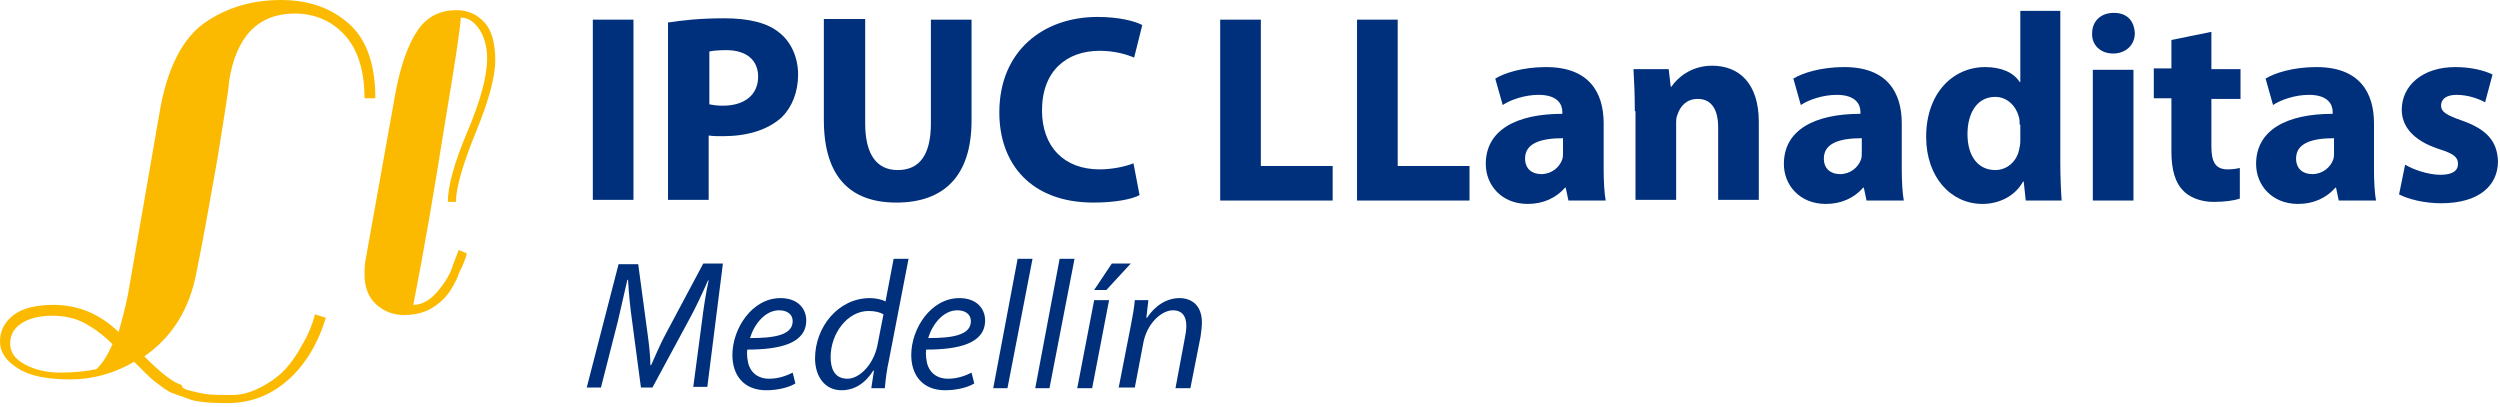
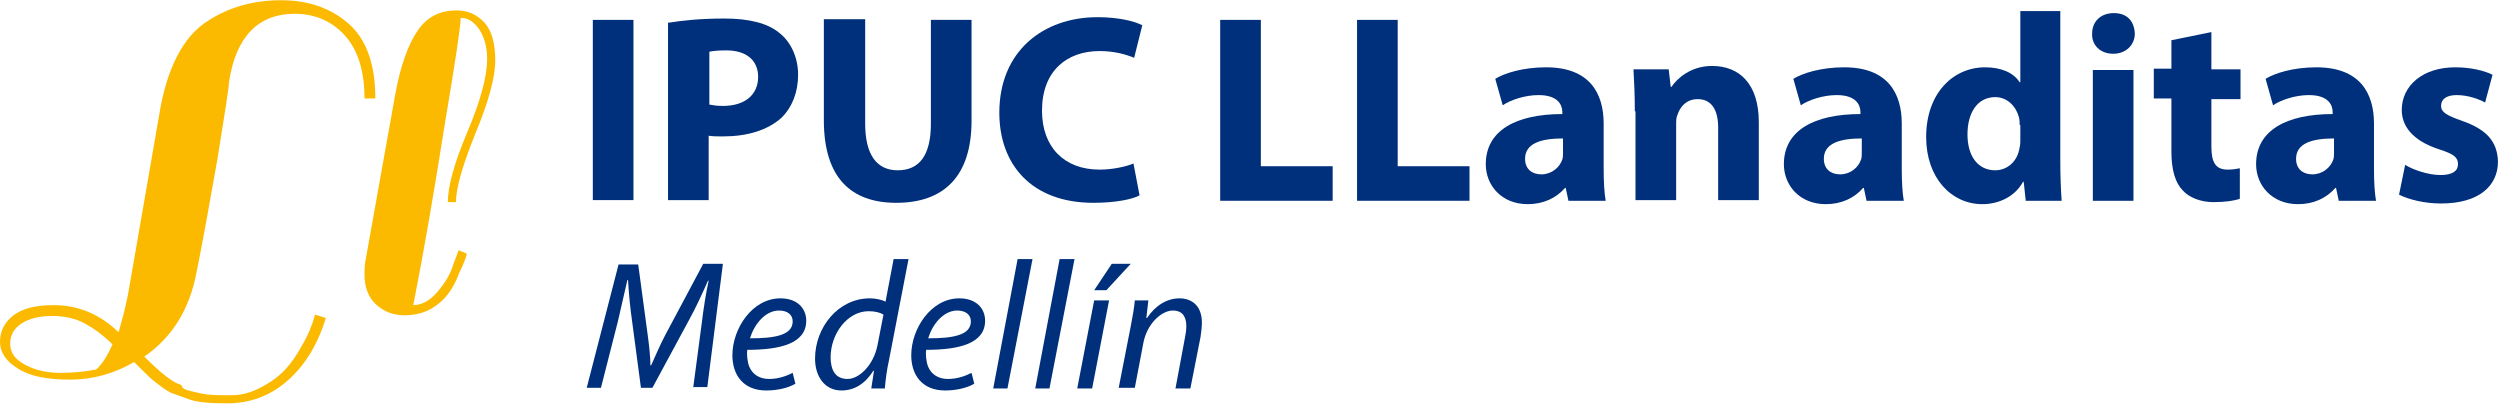
- <svg xmlns="http://www.w3.org/2000/svg" width="369" height="60" viewBox="0 0 369 60" fill="none">
+ <svg xmlns="http://www.w3.org/2000/svg" width="215" height="35" viewBox="0 0 369 60" fill="none">
  <path d="M93.5 2.9V29.5H87.5V2.9H93.5Z" fill="#00307B" />
  <path d="M98.8 3.3C100.7 3 103.3 2.7 106.9 2.7C110.6 2.7 113.3 3.4 115 4.8C116.7 6.1 117.8 8.4 117.8 11C117.8 13.6 116.9 15.8 115.4 17.3C113.3 19.2 110.3 20.1 106.7 20.1C105.9 20.1 105.2 20.1 104.6 20V29.5H98.6V3.3H98.8ZM104.7 15.4C105.2 15.5 105.8 15.6 106.7 15.6C109.9 15.6 111.9 14 111.9 11.3C111.9 8.9 110.2 7.4 107.2 7.4C106 7.4 105.1 7.5 104.7 7.6V15.4Z" fill="#00307B" />
  <path d="M127.7 2.9V18.2C127.7 22.8 129.4 25.1 132.5 25.1C135.7 25.1 137.4 22.9 137.4 18.2V2.9H143.4V17.8C143.4 26 139.3 29.9 132.3 29.9C125.6 29.9 121.6 26.2 121.6 17.7V2.8H127.7V2.9Z" fill="#00307B" />
  <path d="M168.2 28.8C167.1 29.4 164.6 29.9 161.4 29.9C152.2 29.9 147.5 24.2 147.5 16.6C147.5 7.5 154 2.5 162 2.5C165.1 2.5 167.5 3.1 168.6 3.7L167.4 8.5C166.2 8 164.5 7.5 162.3 7.5C157.5 7.5 153.8 10.4 153.8 16.3C153.8 21.6 157 25 162.3 25C164.1 25 166.1 24.6 167.3 24.1L168.2 28.8Z" fill="#00307B" />
  <path d="M180.1 2.9H186.1V24.5H196.7V29.6H180.1V2.9Z" fill="#00307B" />
  <path d="M200.3 2.9H206.3V24.5H216.9V29.6H200.3V2.9Z" fill="#00307B" />
  <path d="M231.5 29.6L231.1 27.7H231C229.7 29.2 227.8 30.1 225.5 30.1C221.6 30.1 219.3 27.3 219.3 24.2C219.3 19.2 223.8 16.8 230.6 16.8V16.5C230.6 15.5 230 14 227.1 14C225.1 14 223 14.7 221.8 15.5L220.7 11.6C222 10.8 224.7 9.9 228.2 9.9C234.6 9.9 236.7 13.7 236.7 18.2V24.9C236.7 26.8 236.8 28.5 237 29.6H231.5ZM230.7 20.4C227.5 20.4 225.1 21.1 225.1 23.4C225.1 24.9 226.1 25.7 227.5 25.7C229 25.7 230.2 24.7 230.6 23.5C230.7 23.2 230.7 22.8 230.7 22.5V20.4Z" fill="#00307B" />
  <path d="M241.3 16.4C241.3 14 241.2 11.9 241.1 10.2H246.3L246.6 12.8H246.7C247.5 11.6 249.5 9.7 252.7 9.7C256.7 9.7 259.6 12.3 259.6 18V29.5H253.6V18.8C253.6 16.3 252.7 14.6 250.6 14.6C248.9 14.6 248 15.7 247.6 16.9C247.4 17.3 247.4 17.8 247.4 18.4V29.5H241.4V16.4H241.3Z" fill="#00307B" />
  <path d="M275.5 29.6L275.1 27.7H275C273.7 29.2 271.8 30.1 269.5 30.1C265.6 30.1 263.3 27.3 263.3 24.2C263.3 19.2 267.8 16.8 274.6 16.8V16.5C274.6 15.5 274 14 271.1 14C269.1 14 267 14.7 265.8 15.5L264.7 11.6C266 10.8 268.7 9.9 272.2 9.9C278.6 9.9 280.7 13.7 280.7 18.2V24.9C280.7 26.8 280.8 28.5 281 29.6H275.5ZM274.8 20.4C271.6 20.4 269.2 21.1 269.2 23.4C269.2 24.9 270.2 25.7 271.6 25.7C273.1 25.7 274.3 24.7 274.7 23.5C274.8 23.2 274.8 22.8 274.8 22.5V20.4Z" fill="#00307B" />
  <path d="M304.1 1.5V23.8C304.1 26 304.2 28.3 304.3 29.6H299L298.7 26.8H298.6C297.4 29 295 30.1 292.6 30.1C288 30.1 284.3 26.2 284.3 20.2C284.3 13.7 288.3 9.9 293 9.9C295.4 9.9 297.2 10.7 298.1 12.1H298.2V1.6H304.1V1.5ZM298.1 18.4C298.1 18.1 298.1 17.6 298 17.3C297.6 15.7 296.3 14.3 294.5 14.3C291.8 14.3 290.4 16.7 290.4 19.8C290.4 23.1 292 25.1 294.5 25.1C296.2 25.1 297.6 23.9 298 22.2C298.1 21.8 298.2 21.3 298.2 20.8V18.4H298.1Z" fill="#00307B" />
  <path d="M315.1 4.9C315.1 6.6 313.8 7.9 311.9 7.9C310 7.9 308.7 6.6 308.8 4.9C308.8 3.2 310 1.9 312 1.9C314 1.9 315 3.1 315.1 4.9ZM308.9 29.6V10.3H314.9V29.6H308.9Z" fill="#00307B" />
  <path d="M326.4 4.7V10.2H330.7V14.6H326.4V21.6C326.4 23.9 327 25 328.8 25C329.6 25 330.1 24.9 330.6 24.8V29.3C329.8 29.6 328.4 29.8 326.7 29.8C324.8 29.8 323.1 29.1 322.2 28.1C321.1 27 320.5 25.1 320.5 22.4V14.5H317.9V10.1H320.5V5.9L326.4 4.7Z" fill="#00307B" />
  <path d="M345.2 29.6L344.8 27.7H344.7C343.4 29.2 341.5 30.1 339.2 30.1C335.3 30.1 333 27.3 333 24.2C333 19.2 337.5 16.8 344.3 16.8V16.5C344.3 15.5 343.7 14 340.8 14C338.8 14 336.7 14.7 335.5 15.5L334.4 11.6C335.7 10.8 338.4 9.9 341.9 9.9C348.3 9.9 350.4 13.7 350.4 18.2V24.9C350.4 26.8 350.5 28.5 350.7 29.6H345.2ZM344.5 20.4C341.3 20.4 338.9 21.1 338.9 23.4C338.9 24.9 339.9 25.7 341.3 25.7C342.8 25.7 344 24.7 344.4 23.5C344.5 23.2 344.5 22.8 344.5 22.5V20.4Z" fill="#00307B" />
  <path d="M355 24.3C356.1 25 358.4 25.8 360.2 25.8C362 25.8 362.8 25.2 362.8 24.2C362.8 23.2 362.2 22.7 360 22C356 20.7 354.5 18.5 354.5 16.2C354.5 12.6 357.6 9.9 362.4 9.9C364.7 9.9 366.7 10.4 367.9 11L366.8 15.1C365.9 14.6 364.3 14 362.6 14C361.1 14 360.3 14.6 360.3 15.6C360.3 16.5 361.1 17 363.4 17.8C367.1 19.1 368.6 20.9 368.7 23.8C368.7 27.4 365.9 30 360.3 30C357.8 30 355.5 29.4 354.1 28.7L355 24.3Z" fill="#00307B" />
  <path d="M28.2 57.7C29 57.9 29.8 58.1 30.7 58.2C31.6 58.3 32.7 58.3 34.2 58.3C35.7 58.3 37.1 57.9 38.6 57.1C40.1 56.3 41.3 55.4 42.2 54.4C43.1 53.4 43.9 52.2 44.6 50.9C45.5 49.4 46.1 47.9 46.5 46.4L48.1 46.9C46.9 50.8 45 53.9 42.5 56.1C39.9 58.4 36.9 59.5 33.5 59.5C30.8 59.5 28.9 59.3 27.9 58.9C26.9 58.5 26.1 58.3 25.7 58.1C25.2 58 24.6 57.6 23.9 57.1C23.1 56.5 22.7 56.2 22.6 56.1C22.2 55.8 21.3 54.9 19.8 53.4C16.9 55.1 13.7 56 10.4 56C7 56 4.4 55.5 2.7 54.4C0.9 53.3 0 52 0 50.4C0 48.8 0.7 47.5 2 46.5C3.3 45.5 5.3 45 7.9 45C11.5 45 14.7 46.3 17.5 49C18 47.3 18.5 45.4 18.9 43.4L23.5 16.9C24.6 10.1 27 5.4 30.6 3.1C33.8 1 37.4 0 41.5 0C45.6 0 48.9 1.2 51.5 3.5C54.1 5.8 55.4 9.5 55.4 14.5H53.8C53.8 10.4 52.8 7.3 50.9 5.2C49 3.1 46.5 2 43.5 2C38.1 2 34.8 5.4 33.8 12.1C33.8 12.8 33.2 16.6 32.1 23.4C30.9 30.2 29.9 35.8 29 40.2C28 45.5 25.5 49.7 21.3 52.6C23.8 55.1 25.6 56.5 26.8 56.8C26.8 57.3 27.4 57.5 28.2 57.7ZM12.5 47.7C11.2 47 9.6 46.6 7.7 46.6C5.8 46.6 4.3 47 3.2 47.7C2.1 48.4 1.5 49.4 1.5 50.7C1.5 52 2.2 53 3.7 53.8C5.2 54.6 6.9 55 8.9 55C10.9 55 12.7 54.8 14.2 54.5C15.1 53.7 15.9 52.4 16.6 50.8C15.2 49.4 13.8 48.4 12.5 47.7Z" fill="#FBBA00" />
  <path d="M66.1 43.4C65.5 44.2 64.7 44.9 63.7 45.5C62.7 46.1 61.3 46.5 59.7 46.5C58.1 46.5 56.7 46 55.5 44.9C54.4 43.9 53.8 42.4 53.8 40.5C53.8 40.1 53.8 39.5 53.9 38.7L58.3 14.1C59.1 9.6 60.3 6.4 61.7 4.4C63.1 2.4 65 1.5 67.4 1.5C69 1.5 70.4 2.1 71.5 3.3C72.6 4.5 73.1 6.4 73.1 8.9C73.1 11.4 72.1 15 70.2 19.6C68.3 24.3 67.3 27.7 67.3 29.8H66.1C66.1 27.4 67.1 23.9 69 19.4C70.9 14.9 71.9 11.3 71.9 8.6C71.9 7 71.5 5.5 70.8 4.4C70 3.2 69.1 2.6 68 2.6C68 3.8 67.2 9.1 65.6 18.6C64.1 28.1 62.6 36.9 61 45C62.3 45 63.5 44.3 64.6 43C65.7 41.7 66.5 40.4 66.9 39L67.7 36.9L68.9 37.4C68.8 38 68.4 39 67.8 40.2C67.3 41.6 66.7 42.6 66.1 43.4Z" fill="#FBBA00" />
  <path d="M102.301 57.3L103.601 47.5C103.801 45.8 104.201 43.1 104.601 41.4H104.5C103.7 43.2 102.701 45.4 101.701 47.2L96.3 57.2H94.601L93.3 47.4C93.001 45.3 92.801 43.2 92.701 41.3H92.601C92.201 43 91.601 45.7 91.201 47.4L88.701 57.2H86.601L91.3 39H94.201L95.601 49.4C95.801 50.9 96.001 52.6 96.001 53.9H96.101C96.701 52.6 97.401 50.9 98.201 49.4L103.801 38.9H106.701L104.401 57.1H102.301V57.3Z" fill="#00307B" />
  <path d="M117.401 56.6C116.401 57.2 114.801 57.6 113.101 57.6C109.701 57.6 108.101 55.3 108.101 52.4C108.101 48.5 111.001 44 115.201 44C117.701 44 119 45.5 119 47.3C119 50.7 115.101 51.6 110.301 51.6C110.201 52.2 110.301 53.4 110.601 54.1C111.101 55.3 112.2 55.9 113.5 55.9C115 55.9 116.2 55.4 117 55L117.401 56.6ZM115 45.8C112.9 45.8 111.301 47.9 110.701 49.9C114.201 49.9 117 49.5 117 47.4C117 46.4 116.2 45.8 115 45.8Z" fill="#00307B" />
  <path d="M134.101 38.2L131.201 53.2C130.901 54.5 130.701 56.1 130.601 57.3H128.601L129 54.7H128.901C127.701 56.6 126.101 57.6 124.201 57.6C121.701 57.6 120.301 55.5 120.301 52.9C120.301 48.3 123.701 44 128.401 44C129.201 44 130.201 44.2 130.701 44.5L131.901 38.2H134.101ZM130.401 46.4C129.901 46.1 129.201 45.9 128.201 45.9C125.101 45.9 122.601 49.2 122.601 52.7C122.601 54.3 123.101 55.9 125.101 55.9C126.801 55.9 128.9 53.9 129.5 51L130.401 46.4Z" fill="#00307B" />
  <path d="M143.801 56.6C142.801 57.2 141.2 57.6 139.5 57.6C136.1 57.6 134.5 55.3 134.5 52.4C134.5 48.5 137.401 44 141.601 44C144.101 44 145.401 45.5 145.401 47.3C145.401 50.7 141.501 51.6 136.701 51.6C136.601 52.2 136.7 53.4 137 54.1C137.5 55.3 138.601 55.9 139.901 55.9C141.401 55.9 142.601 55.4 143.401 55L143.801 56.6ZM141.301 45.8C139.201 45.8 137.6 47.9 137 49.9C140.5 49.9 143.301 49.5 143.301 47.4C143.301 46.4 142.501 45.8 141.301 45.8Z" fill="#00307B" />
  <path d="M146.601 57.3L150.201 38.2H152.401L148.701 57.3H146.601Z" fill="#00307B" />
  <path d="M152.801 57.3L156.401 38.2H158.601L154.901 57.3H152.801Z" fill="#00307B" />
  <path d="M159 57.3L161.5 44.3H163.701L161.201 57.3H159ZM166.901 38.9L163.301 42.8H161.5L164.101 38.9H166.901Z" fill="#00307B" />
  <path d="M165.101 57.3L166.901 48.1C167.201 46.6 167.4 45.4 167.5 44.3H169.5L169.2 46.9H169.301C170.501 45.1 172.201 44 174.101 44C175.701 44 177.401 44.9 177.401 47.6C177.401 48.2 177.3 49 177.2 49.7L175.7 57.3H173.5L174.901 49.8C175.001 49.3 175.101 48.7 175.101 48.1C175.101 46.8 174.601 45.8 173.101 45.8C171.501 45.8 169.2 47.7 168.7 50.9L167.5 57.2H165.101V57.3Z" fill="#00307B" />
</svg>
